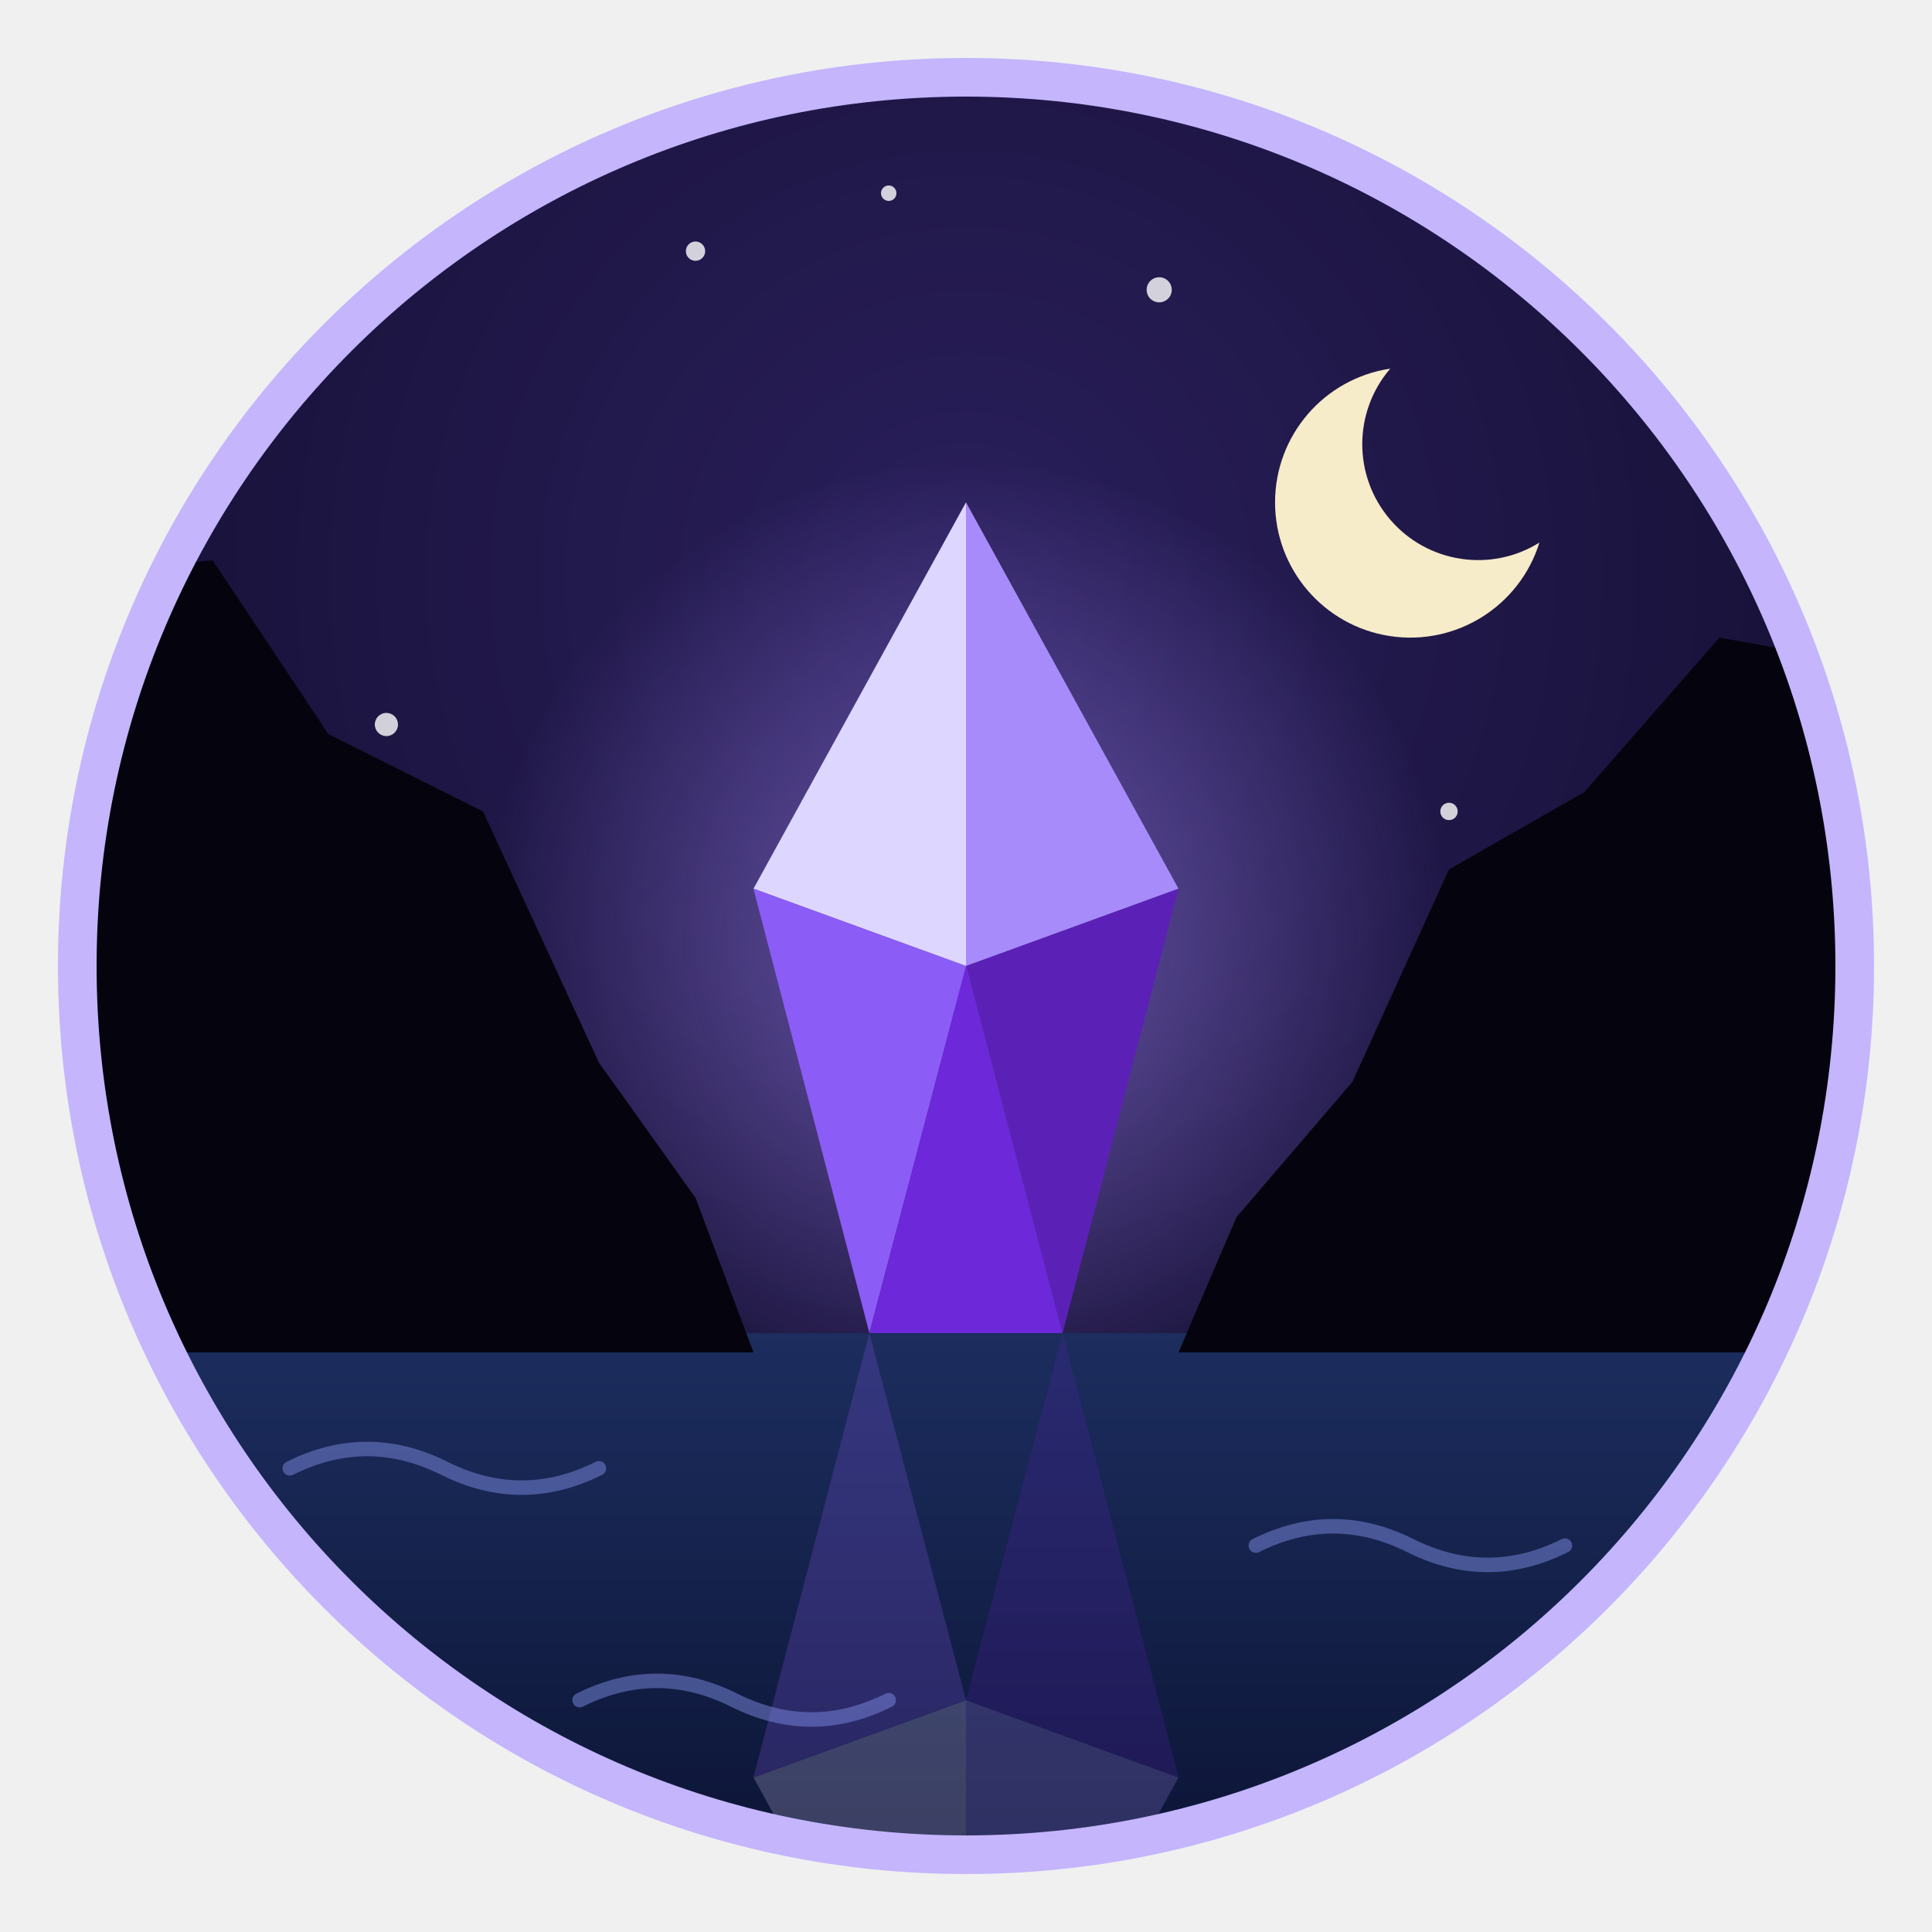
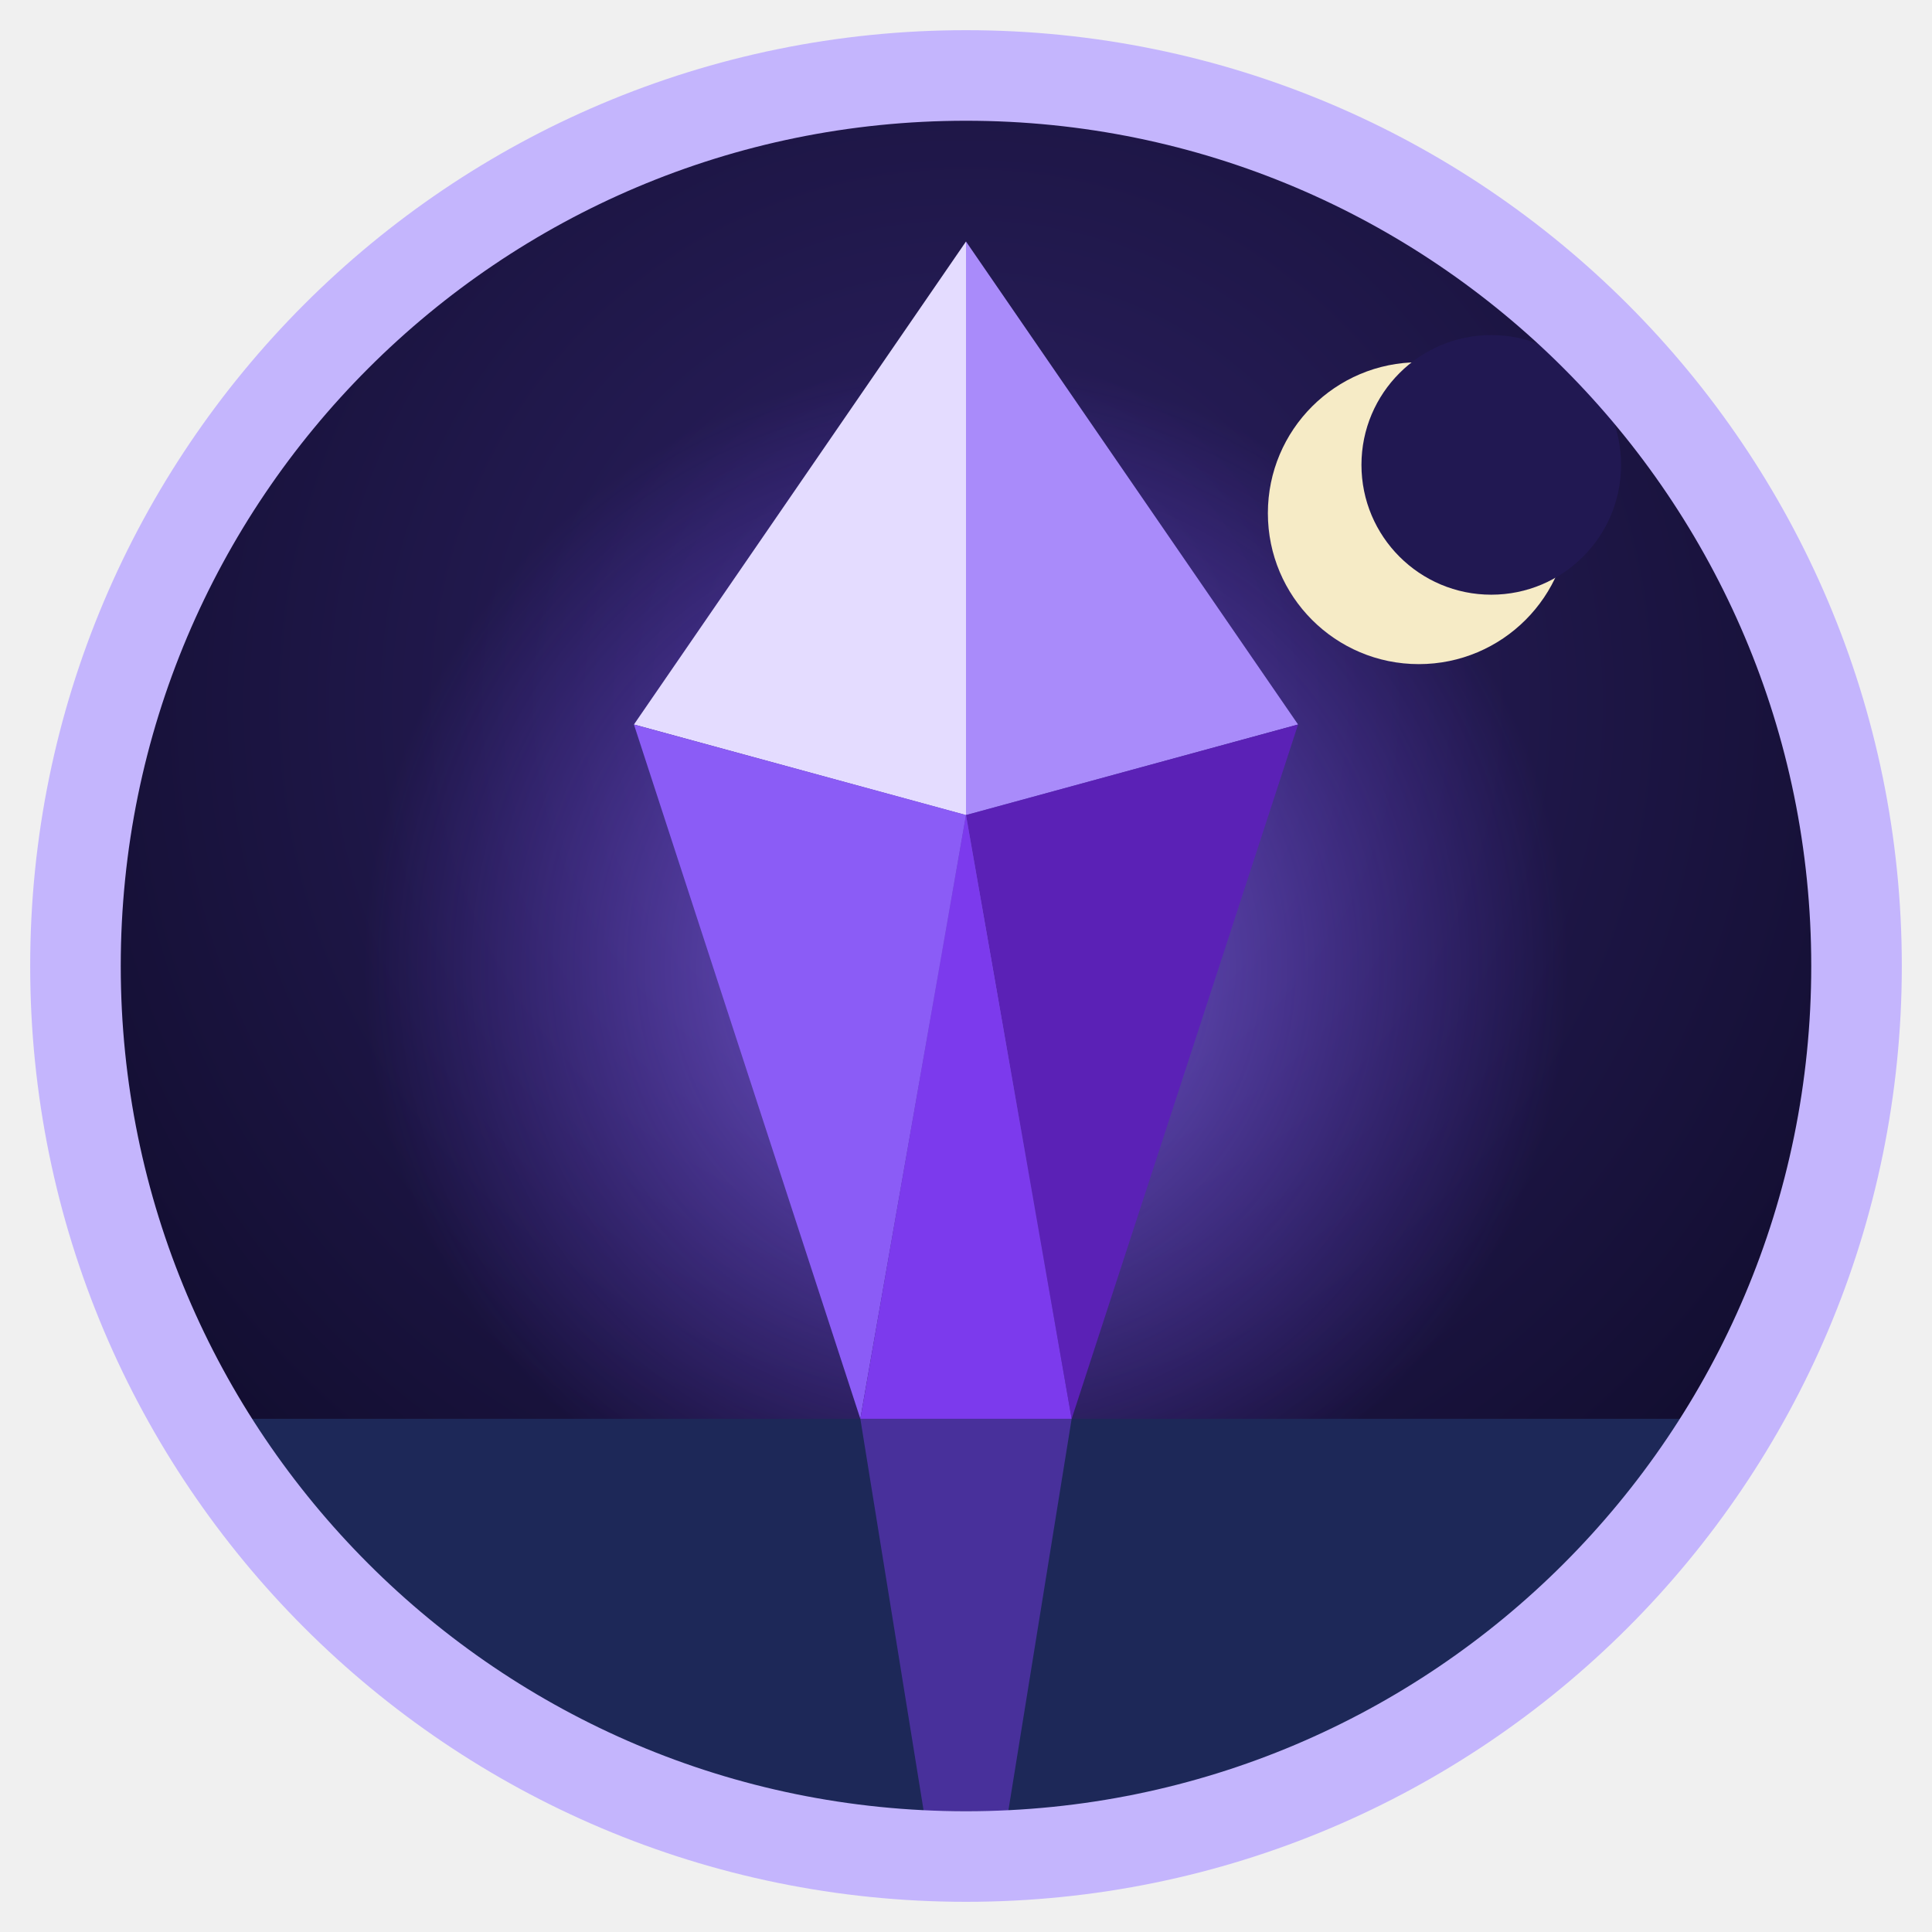
- <svg xmlns="http://www.w3.org/2000/svg" viewBox="0 0 200 200" width="512" height="512">
+ <svg xmlns="http://www.w3.org/2000/svg" viewBox="0 0 64 64">
  <defs>
-     <radialGradient id="skyGrad" cx="50%" cy="30%" r="75%">
-       <stop offset="0" stop-color="#2a1f5c" />
-       <stop offset="1" stop-color="#0b0820" />
+     <radialGradient id="sky" cx="50%" cy="35%" r="70%">
+       <stop offset="0" stop-color="#2e2266" />
+       <stop offset="1" stop-color="#0d0a26" />
    </radialGradient>
-     <linearGradient id="seaGrad" x1="0" y1="0" x2="0" y2="1">
-       <stop offset="0" stop-color="#1c2d5e" />
-       <stop offset="1" stop-color="#0a1130" />
-     </linearGradient>
-     <radialGradient id="glowGrad">
-       <stop offset="0" stop-color="#a78bfa" stop-opacity=".55" />
-       <stop offset="1" stop-color="#a78bfa" stop-opacity="0" />
+     <radialGradient id="glow" cx="50%" cy="50%" r="50%">
+       <stop offset="0" stop-color="#9b7bff" stop-opacity=".75" />
+       <stop offset="1" stop-color="#7c4dff" stop-opacity="0" />
    </radialGradient>
-     <radialGradient id="moonHalo">
-       <stop offset=".45" stop-color="#f1f0d0" stop-opacity=".4" />
-       <stop offset="1" stop-color="#f1f0d0" stop-opacity="0" />
-     </radialGradient>
-     <linearGradient id="beamFade" x1="1" y1="0" x2="0" y2="0">
-       <stop offset="0" stop-color="#f6e7a1" stop-opacity=".3" />
-       <stop offset="1" stop-color="#f6e7a1" stop-opacity="0" />
-     </linearGradient>
-     <clipPath id="badge">
-       <circle cx="100" cy="100" r="92" />
+     <clipPath id="disc">
+       <circle cx="32" cy="32" r="29" />
    </clipPath>
  </defs>
-   <g id="scene" clip-path="url(#badge)">
-     <rect id="sky" width="200" height="200" fill="url(#skyGrad)" />
-     <g id="stars" fill="#fff" opacity=".8">
-       <circle cx="40" cy="75" r="1.2" />
-       <circle cx="72" cy="26" r="1" />
-       <circle cx="120" cy="30" r="1.3" />
-       <circle cx="150" cy="84" r=".9" />
-       <circle cx="92" cy="20" r=".8" />
-     </g>
-     <path id="moon" d="M143.92 38.16 A14 14 0 1 0 159.36 56.17 A12 12 0 0 1 143.92 38.16Z" fill="#f6ecc9" />
-     <circle id="glow" cx="100" cy="98" r="50" fill="url(#glowGrad)" />
-     <rect id="sea" y="138" width="200" height="62" fill="url(#seaGrad)" />
-     <path id="cliff-left" d="M0 60 L22 58 L34 76 L50 84 L62 110 L72 124 L78 140 L0 140Z" fill="#05030d" />
-     <path id="cliff-right" d="M200 70 L178 66 L164 82 L150 90 L140 112 L128 126 L122 140 L200 140Z" fill="#05030d" />
-     <g id="crystal">
-       <polygon points="100,52 78,92 100,100" fill="#ddd6fe" />
-       <polygon points="100,52 122,92 100,100" fill="#a78bfa" />
-       <polygon points="78,92 90,138 100,100" fill="#8b5cf6" />
-       <polygon points="122,92 110,138 100,100" fill="#5b21b6" />
-       <polygon points="90,138 110,138 100,100" fill="#6d28d9" />
-     </g>
-     <g id="reflection" transform="translate(0,276) scale(1,-1)" opacity=".22">
-       <polygon points="100,52 78,92 100,100" fill="#ddd6fe" />
-       <polygon points="100,52 122,92 100,100" fill="#a78bfa" />
-       <polygon points="78,92 90,138 100,100" fill="#8b5cf6" />
-       <polygon points="122,92 110,138 100,100" fill="#5b21b6" />
-     </g>
-     <g id="waves" stroke="#7c8ae0" fill="none" opacity=".5" stroke-width="1.5" stroke-linecap="round">
-       <path d="M30 152 q8 -4 16 0 t16 0" />
-       <path d="M130 160 q8 -4 16 0 t16 0" />
-       <path d="M60 176 q8 -4 16 0 t16 0" />
-     </g>
+   <circle cx="32" cy="32" r="29" fill="url(#sky)" />
+   <g clip-path="url(#disc)">
+     <circle cx="32" cy="32" r="20" fill="url(#glow)" />
+     <rect x="0" y="47" width="64" height="17" fill="#1d2858" />
+     <polygon points="28.5,47 35.5,47 33.4,60 30.6,60" fill="#7c3aed" opacity=".45" />
  </g>
-   <circle id="ring" cx="100" cy="100" r="92" fill="none" stroke="#c4b5fd" stroke-width="4" />
+   <circle cx="47" cy="17" r="5" fill="#f6ebc6" />
+   <circle cx="49.4" cy="15.4" r="4.3" fill="#211852" />
+   <polygon points="32,8 21,24 32,27" fill="#e4dcff" />
+   <polygon points="32,8 32,27 43,24" fill="#a98bfa" />
+   <polygon points="21,24 32,27 28.5,47" fill="#8b5cf6" />
+   <polygon points="32,27 43,24 35.5,47" fill="#5b21b6" />
+   <polygon points="32,27 28.5,47 35.5,47" fill="#7c3aed" />
+   <circle cx="32" cy="32" r="29.5" fill="none" stroke="#c4b5fd" stroke-width="3" />
</svg>
